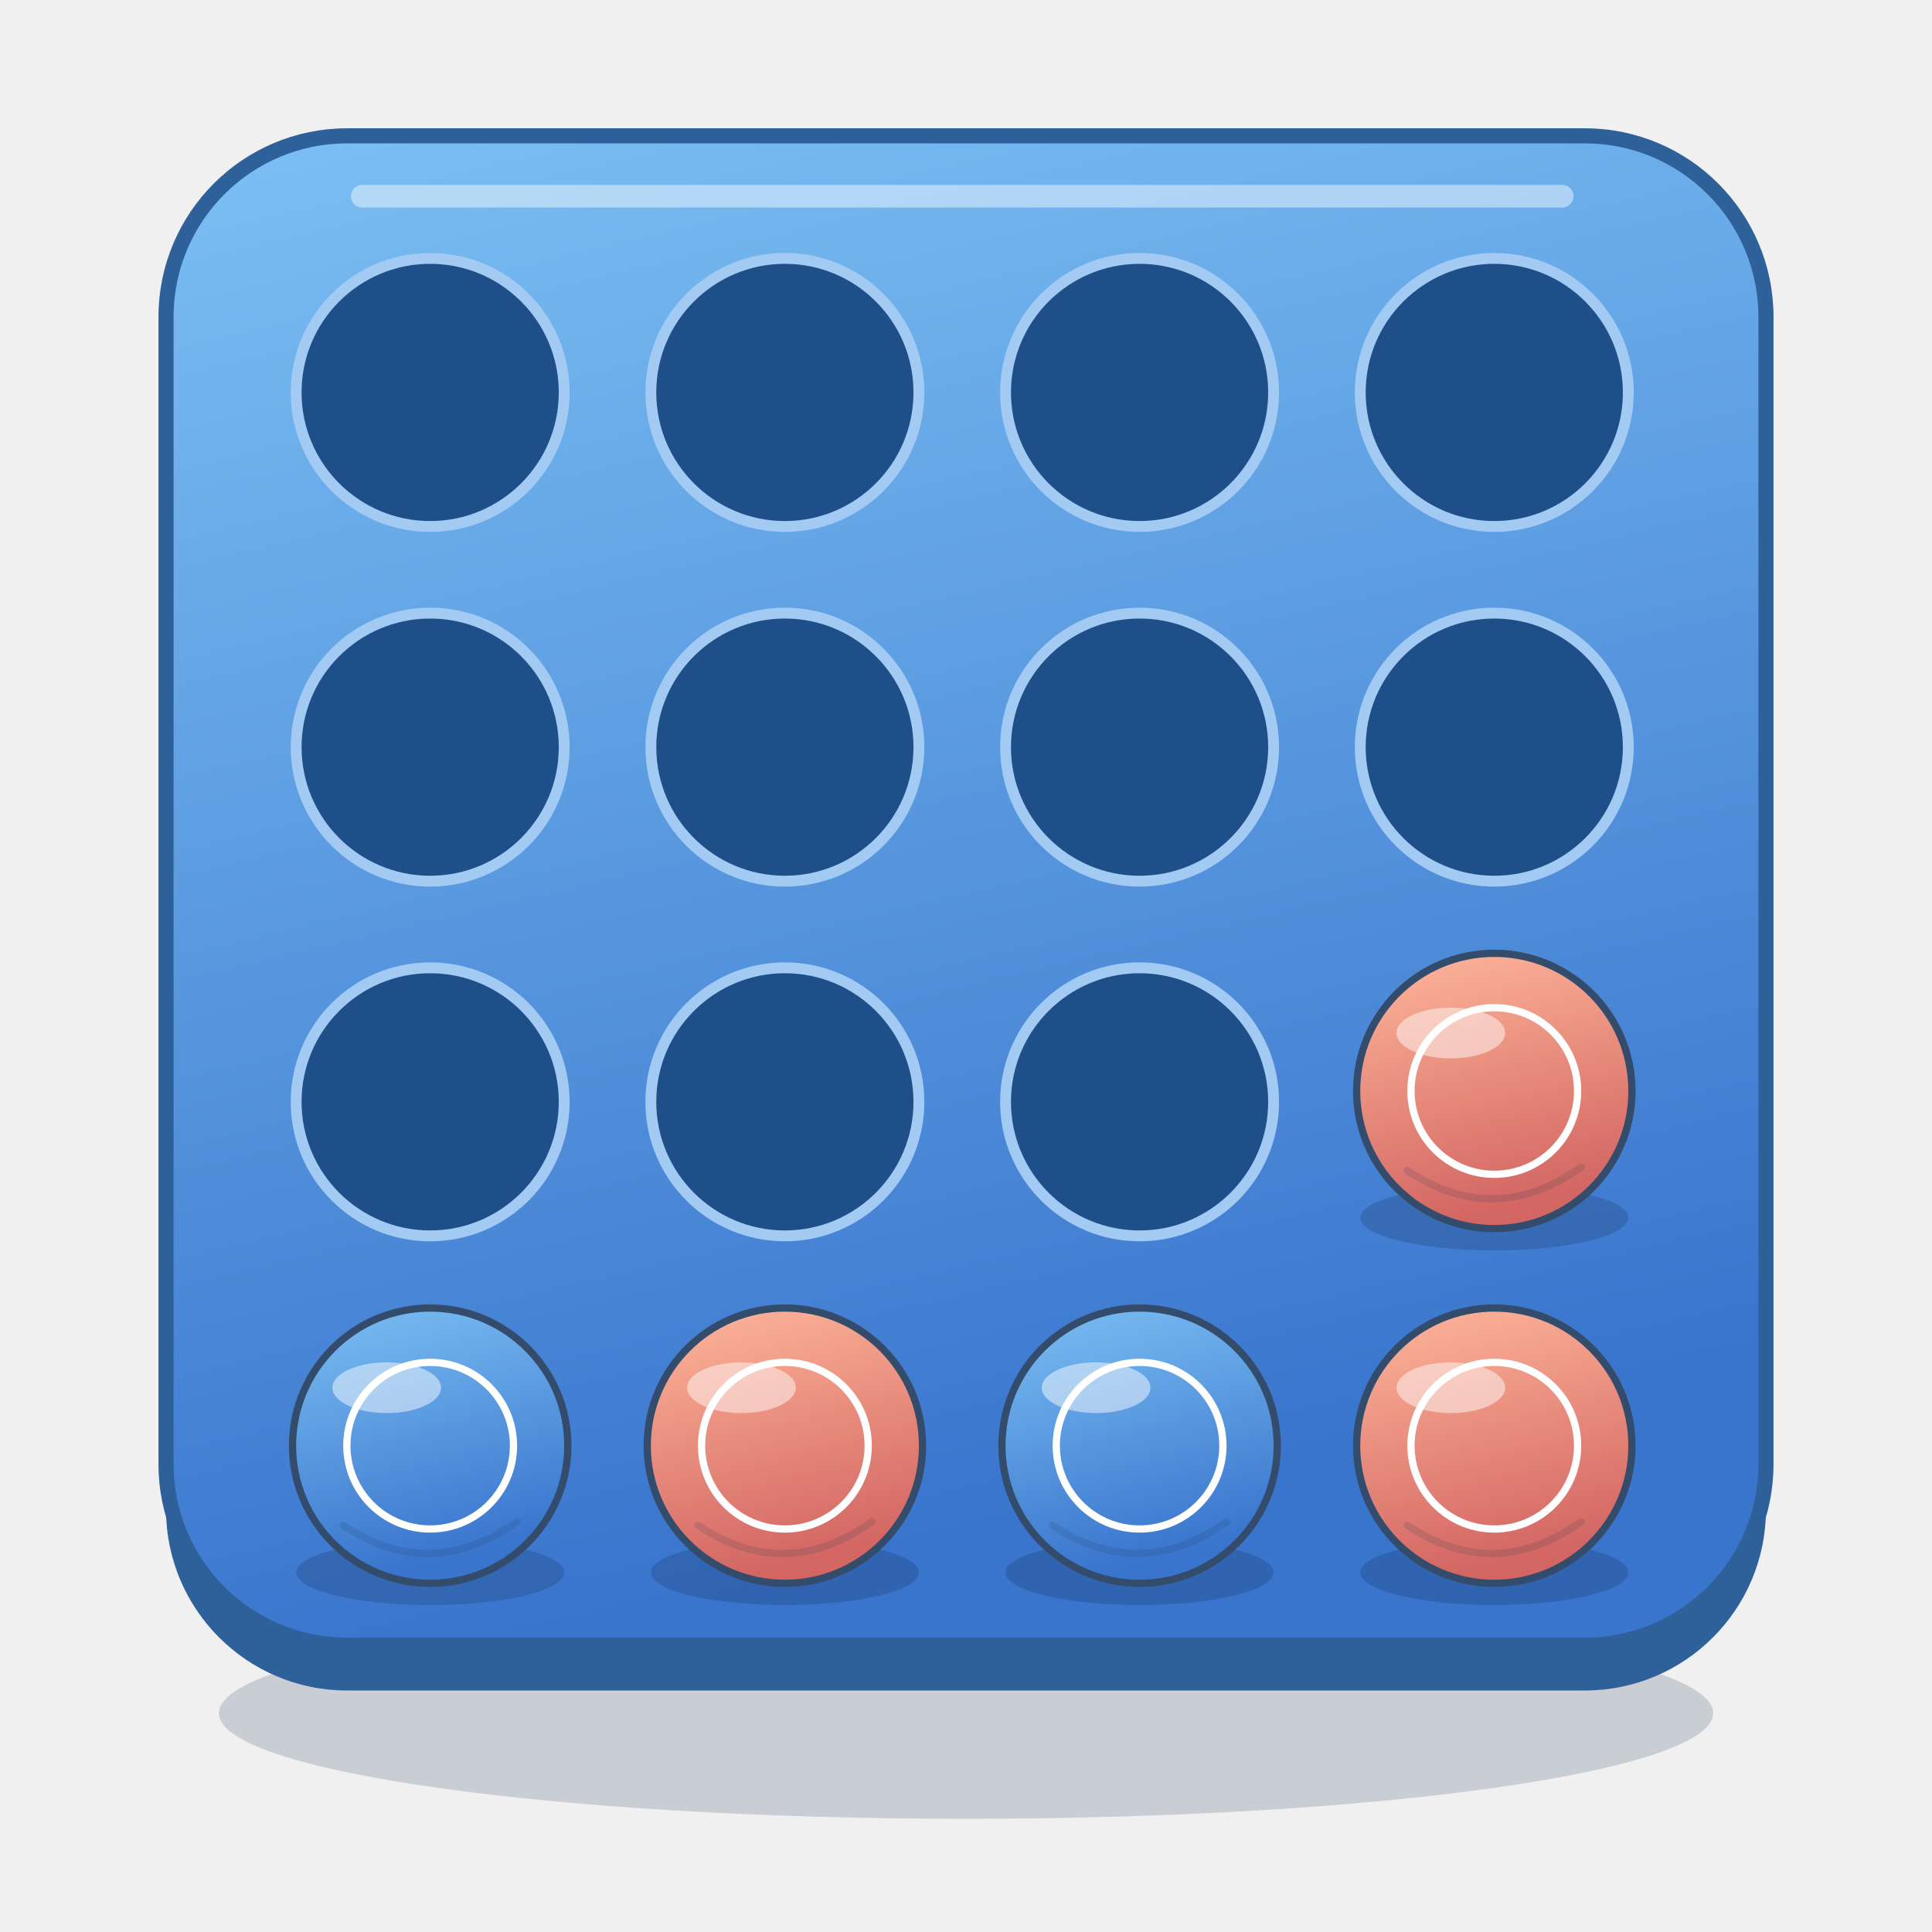
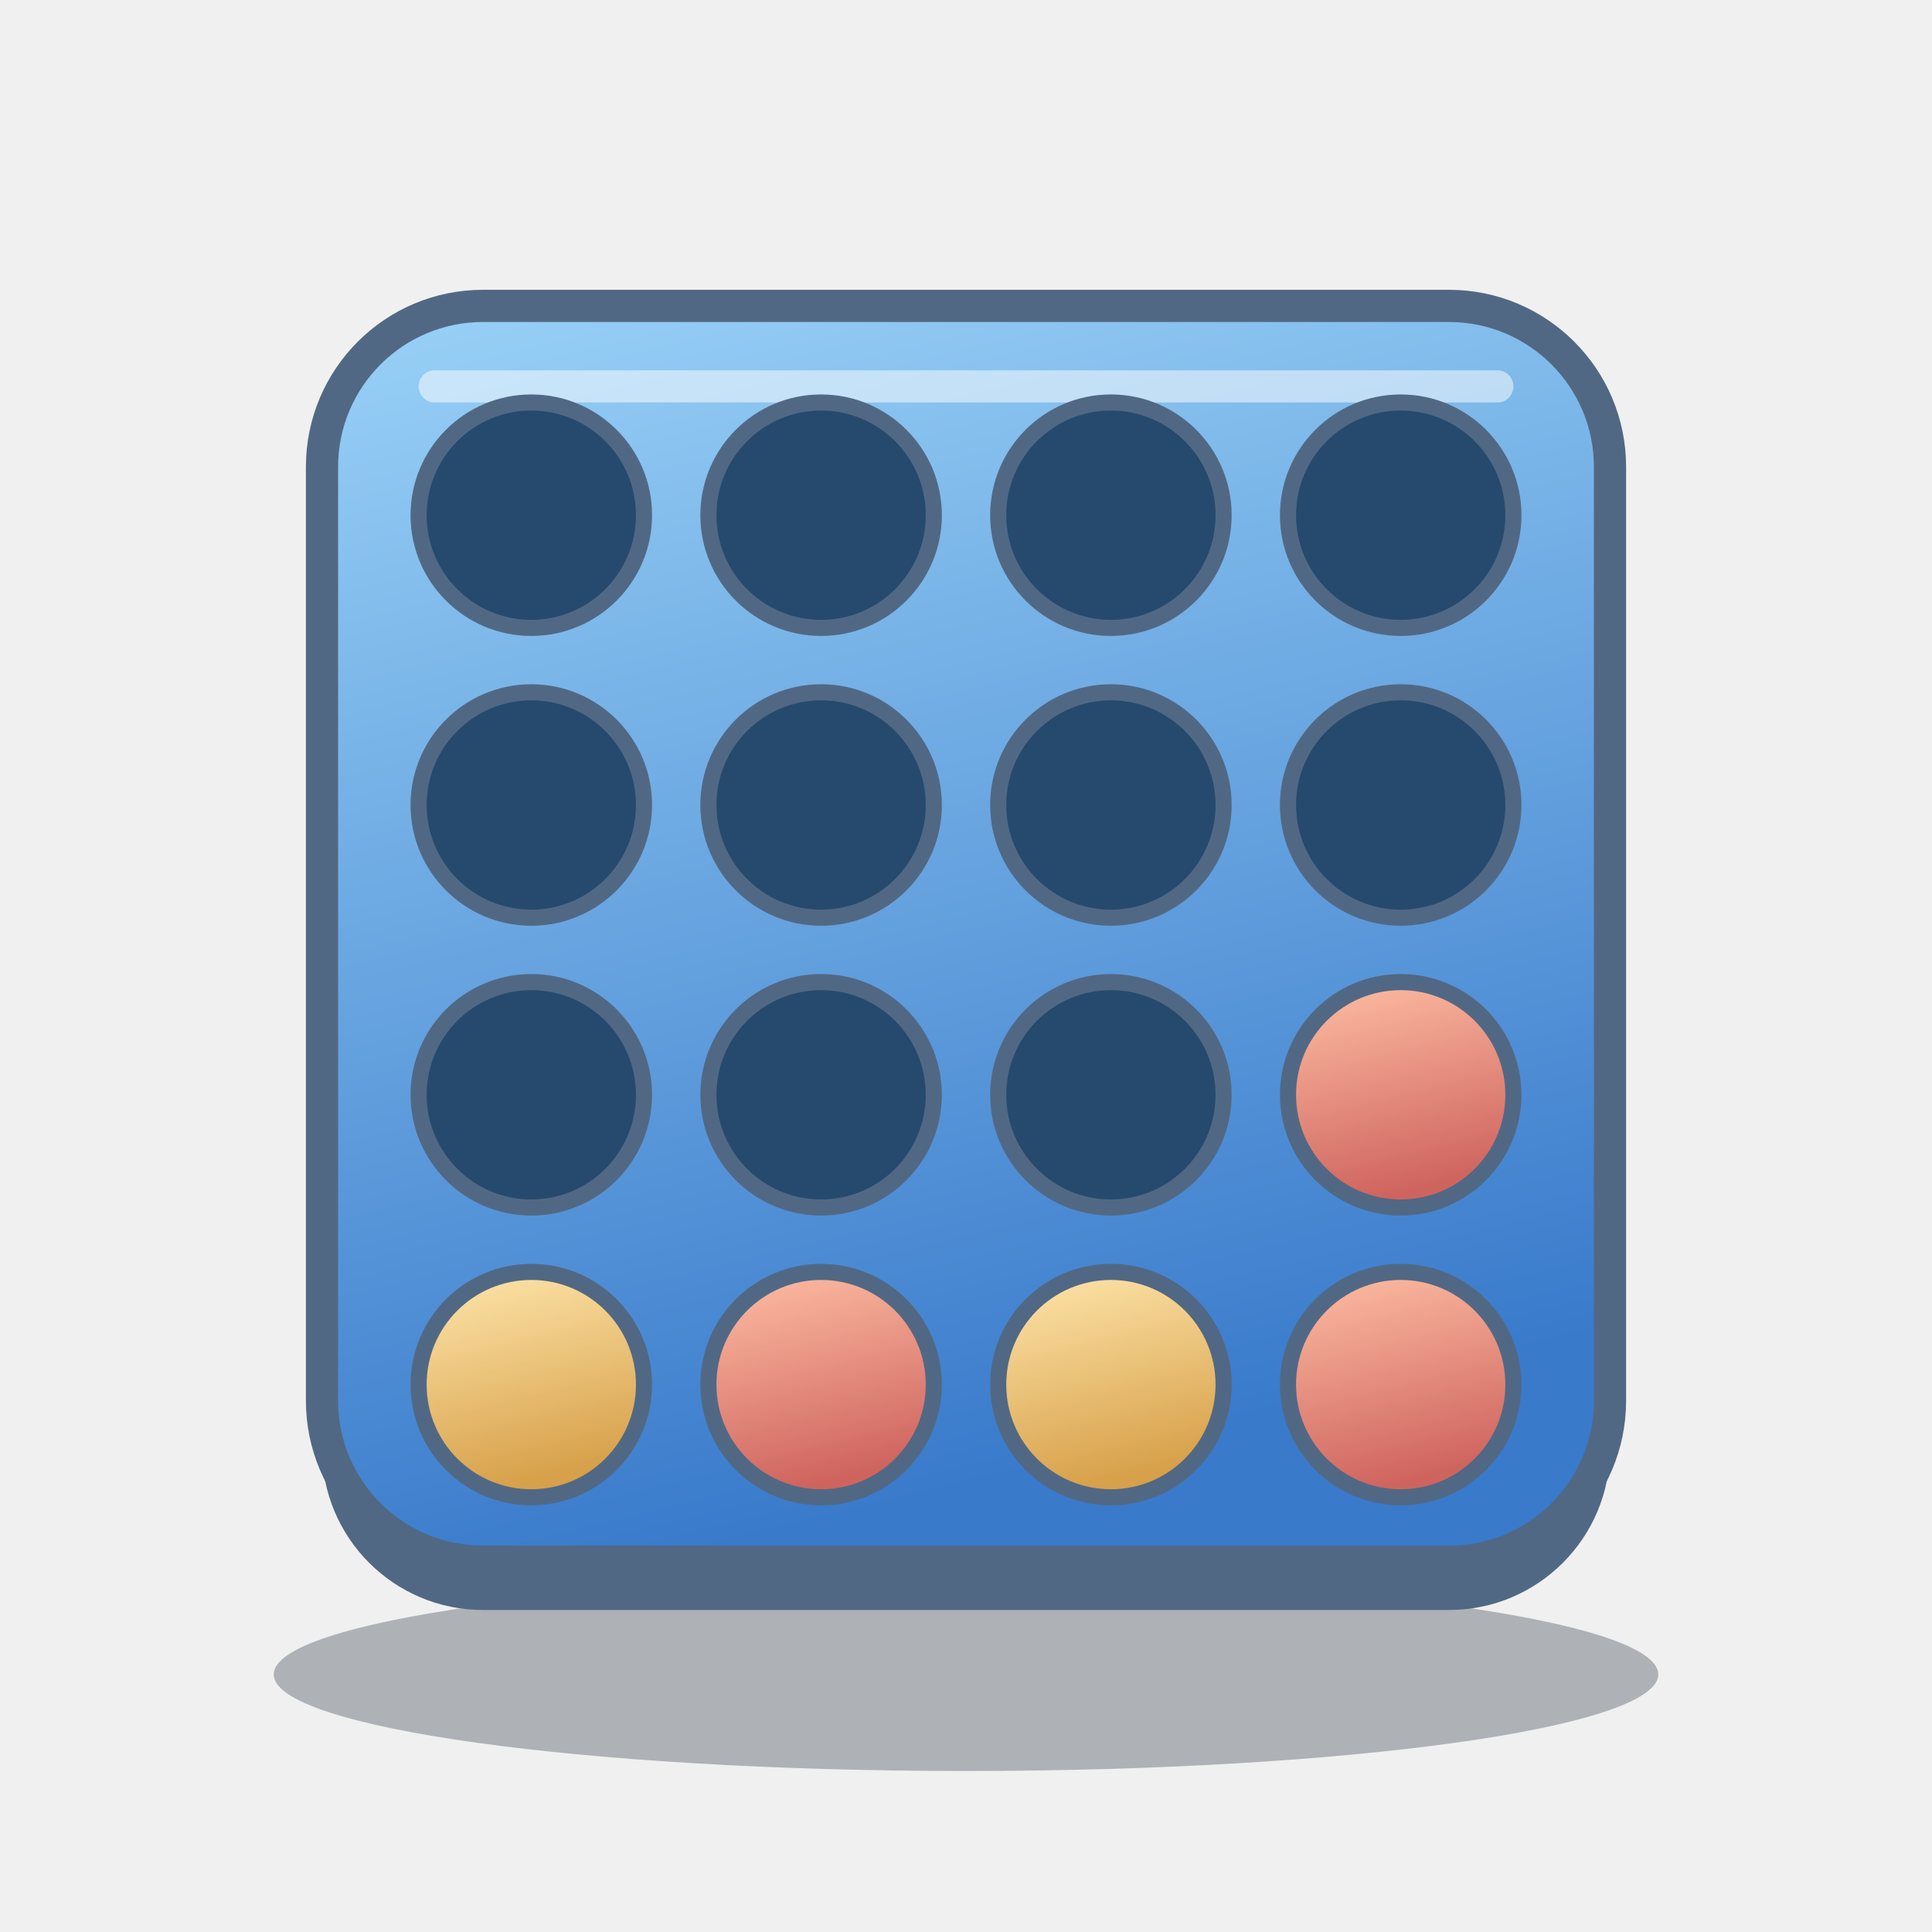
- <svg xmlns="http://www.w3.org/2000/svg" width="256" height="256" viewBox="0 0 256 256">
+ <svg xmlns="http://www.w3.org/2000/svg" width="120" height="120" viewBox="0 0 120 120">
  <defs>
    <linearGradient id="paper" x1="0" y1="0" x2=".25" y2="1">
-       <stop offset="0" stop-color="#253751" />
-       <stop offset="1" stop-color="#1B2C43" />
+       <stop stop-color="#30445F" />
+       <stop offset="1" stop-color="#1C2B42" />
+     </linearGradient>
+     <linearGradient id="blue" x1="0" y1="0" x2=".25" y2="1">
+       <stop stop-color="#9AD2F7" />
+       <stop offset="1" stop-color="#397ACB" />
+     </linearGradient>
+     <linearGradient id="coral" x1="0" y1="0" x2=".25" y2="1">
+       <stop stop-color="#FFC0A5" />
+       <stop offset="1" stop-color="#CF645F" />
+     </linearGradient>
+     <linearGradient id="gold" x1="0" y1="0" x2=".25" y2="1">
+       <stop stop-color="#FFE7AD" />
+       <stop offset="1" stop-color="#D7A04A" />
+     </linearGradient>
+     <linearGradient id="mint" x1="0" y1="0" x2=".25" y2="1">
+       <stop stop-color="#B7EACD" />
+       <stop offset="1" stop-color="#4D9E85" />
+     </linearGradient>
+     <linearGradient id="violet" x1="0" y1="0" x2=".25" y2="1">
+       <stop stop-color="#DCD2FA" />
+       <stop offset="1" stop-color="#8470C2" />
+     </linearGradient>
+     <linearGradient id="cyan" x1="0" y1="0" x2=".25" y2="1">
+       <stop stop-color="#B8EDF1" />
+       <stop offset="1" stop-color="#4AA3BF" />
    </linearGradient>
    <linearGradient id="wood" x1="0" y1="0" x2=".25" y2="1">
-       <stop offset="0" stop-color="#96704E" />
-       <stop offset="1" stop-color="#674D39" />
+       <stop stop-color="#9F7754" />
+       <stop offset="1" stop-color="#6C4F3C" />
    </linearGradient>
-     <linearGradient id="blue" x1="0" y1="0" x2=".25" y2="1">
-       <stop offset="0" stop-color="#7BBFF3" />
-       <stop offset="1" stop-color="#3974CD" />
+     <linearGradient id="metal" x1="0" y1="0" x2=".25" y2="1">
+       <stop stop-color="#DBEAF2" />
+       <stop offset="1" stop-color="#6386A8" />
    </linearGradient>
-     <linearGradient id="coral" x1="0" y1="0" x2=".25" y2="1">
-       <stop offset="0" stop-color="#FFB79B" />
-       <stop offset="1" stop-color="#D36663" />
+     <linearGradient id="ink" x1="0" y1="0" x2=".25" y2="1">
+       <stop stop-color="#62788E" />
+       <stop offset="1" stop-color="#20364F" />
    </linearGradient>
-     <linearGradient id="gold" x1="0" y1="0" x2=".25" y2="1">
-       <stop offset="0" stop-color="#FFE3A0" />
-       <stop offset="1" stop-color="#D69A4B" />
-     </linearGradient>
-     <linearGradient id="mint" x1="0" y1="0" x2=".25" y2="1">
-       <stop offset="0" stop-color="#AAE2C9" />
-       <stop offset="1" stop-color="#58A891" />
-     </linearGradient>
-     <linearGradient id="violet" x1="0" y1="0" x2=".25" y2="1">
-       <stop offset="0" stop-color="#CBC0F6" />
-       <stop offset="1" stop-color="#8574C2" />
-     </linearGradient>
-     <linearGradient id="darkstone" x1="0" y1="0" x2=".25" y2="1">
-       <stop offset="0" stop-color="#64748E" />
-       <stop offset="1" stop-color="#1C2D46" />
-     </linearGradient>
-     <linearGradient id="whitestone" x1="0" y1="0" x2=".25" y2="1">
-       <stop offset="0" stop-color="#FFFDF3" />
-       <stop offset="1" stop-color="#C5D6E5" />
-     </linearGradient>
-     <linearGradient id="jade" x1="0" y1="0" x2=".25" y2="1">
-       <stop offset="0" stop-color="#285D58" />
-       <stop offset="1" stop-color="#1B3D41" />
-     </linearGradient>
-     <linearGradient id="night" x1="0" y1="0" x2=".25" y2="1">
-       <stop offset="0" stop-color="#365983" />
-       <stop offset="1" stop-color="#182C49" />
-     </linearGradient>
-     <linearGradient id="glow" x1="0" y1="0" x2=".25" y2="1">
-       <stop offset="0" stop-color="#FFF5CA" />
-       <stop offset="1" stop-color="#F1C16D" />
-     </linearGradient>
-     <linearGradient id="tile" x1="0" y1="0" x2=".25" y2="1">
-       <stop offset="0" stop-color="#304D70" />
-       <stop offset="1" stop-color="#1D314B" />
+     <linearGradient id="ivory" x1="0" y1="0" x2=".25" y2="1">
+       <stop stop-color="#FFF8E7" />
+       <stop offset="1" stop-color="#C9D8E6" />
    </linearGradient>
  </defs>
-   <ellipse cx="128" cy="227" rx="99" ry="14" fill="#183251" opacity="0.18" />
-   <g transform="translate(19 16) scale(1) rotate(0)">
-     <rect x="3" y="8" width="212" height="200" rx="24" fill="#2E6099" stroke="none" stroke-width="2" />
-     <rect x="3" y="2" width="212" height="200" rx="24" fill="url(#blue)" stroke="#2E6099" stroke-width="2" />
-     <path d="M29 10H188" fill="none" stroke="#FFFFFF" stroke-width="3" opacity="0.45" stroke-linecap="round" stroke-linejoin="round" />
-   </g>
-   <g transform="translate(33 28) scale(0.48) rotate(0)">
-     <circle cx="50" cy="50" r="37" fill="#1F4F88" stroke="#A2CAF2" stroke-width="3" />
-   </g>
-   <g transform="translate(80 28) scale(0.48) rotate(0)">
-     <circle cx="50" cy="50" r="37" fill="#1F4F88" stroke="#A2CAF2" stroke-width="3" />
-   </g>
-   <g transform="translate(127 28) scale(0.48) rotate(0)">
-     <circle cx="50" cy="50" r="37" fill="#1F4F88" stroke="#A2CAF2" stroke-width="3" />
-   </g>
-   <g transform="translate(174 28) scale(0.48) rotate(0)">
-     <circle cx="50" cy="50" r="37" fill="#1F4F88" stroke="#A2CAF2" stroke-width="3" />
-   </g>
-   <g transform="translate(33 75) scale(0.48) rotate(0)">
-     <circle cx="50" cy="50" r="37" fill="#1F4F88" stroke="#A2CAF2" stroke-width="3" />
-   </g>
-   <g transform="translate(80 75) scale(0.48) rotate(0)">
-     <circle cx="50" cy="50" r="37" fill="#1F4F88" stroke="#A2CAF2" stroke-width="3" />
-   </g>
-   <g transform="translate(127 75) scale(0.48) rotate(0)">
-     <circle cx="50" cy="50" r="37" fill="#1F4F88" stroke="#A2CAF2" stroke-width="3" />
-   </g>
-   <g transform="translate(174 75) scale(0.48) rotate(0)">
-     <circle cx="50" cy="50" r="37" fill="#1F4F88" stroke="#A2CAF2" stroke-width="3" />
-   </g>
-   <g transform="translate(33 122) scale(0.48) rotate(0)">
-     <circle cx="50" cy="50" r="37" fill="#1F4F88" stroke="#A2CAF2" stroke-width="3" />
-   </g>
-   <g transform="translate(80 122) scale(0.48) rotate(0)">
-     <circle cx="50" cy="50" r="37" fill="#1F4F88" stroke="#A2CAF2" stroke-width="3" />
-   </g>
-   <g transform="translate(127 122) scale(0.48) rotate(0)">
-     <circle cx="50" cy="50" r="37" fill="#1F4F88" stroke="#A2CAF2" stroke-width="3" />
-   </g>
-   <g transform="translate(174 122) scale(0.48) rotate(0)">
-     <ellipse cx="50" cy="82" rx="37" ry="9" fill="#132B4C" opacity="0.22" />
-     <circle cx="50" cy="47" r="38" fill="url(#coral)" stroke="#344C6B" stroke-width="2" />
-     <ellipse cx="38" cy="31" rx="15" ry="7" fill="#FFFFFF" opacity="0.48" />
-     <path d="M26 69Q50 85 74 68" fill="none" stroke="#183352" stroke-width="2" opacity="0.15" stroke-linecap="round" stroke-linejoin="round" />
-     <circle cx="50" cy="47" r="23" fill="none" stroke="#FFFFFF" stroke-width="2" />
-   </g>
-   <g transform="translate(33 169) scale(0.48) rotate(0)">
-     <ellipse cx="50" cy="82" rx="37" ry="9" fill="#132B4C" opacity="0.22" />
-     <circle cx="50" cy="47" r="38" fill="url(#blue)" stroke="#344C6B" stroke-width="2" />
-     <ellipse cx="38" cy="31" rx="15" ry="7" fill="#FFFFFF" opacity="0.48" />
-     <path d="M26 69Q50 85 74 68" fill="none" stroke="#183352" stroke-width="2" opacity="0.15" stroke-linecap="round" stroke-linejoin="round" />
-     <circle cx="50" cy="47" r="23" fill="none" stroke="#FFFFFF" stroke-width="2" />
-   </g>
-   <g transform="translate(80 169) scale(0.48) rotate(0)">
-     <ellipse cx="50" cy="82" rx="37" ry="9" fill="#132B4C" opacity="0.22" />
-     <circle cx="50" cy="47" r="38" fill="url(#coral)" stroke="#344C6B" stroke-width="2" />
-     <ellipse cx="38" cy="31" rx="15" ry="7" fill="#FFFFFF" opacity="0.48" />
-     <path d="M26 69Q50 85 74 68" fill="none" stroke="#183352" stroke-width="2" opacity="0.15" stroke-linecap="round" stroke-linejoin="round" />
-     <circle cx="50" cy="47" r="23" fill="none" stroke="#FFFFFF" stroke-width="2" />
-   </g>
-   <g transform="translate(127 169) scale(0.48) rotate(0)">
-     <ellipse cx="50" cy="82" rx="37" ry="9" fill="#132B4C" opacity="0.22" />
-     <circle cx="50" cy="47" r="38" fill="url(#blue)" stroke="#344C6B" stroke-width="2" />
-     <ellipse cx="38" cy="31" rx="15" ry="7" fill="#FFFFFF" opacity="0.48" />
-     <path d="M26 69Q50 85 74 68" fill="none" stroke="#183352" stroke-width="2" opacity="0.15" stroke-linecap="round" stroke-linejoin="round" />
-     <circle cx="50" cy="47" r="23" fill="none" stroke="#FFFFFF" stroke-width="2" />
-   </g>
-   <g transform="translate(174 169) scale(0.48) rotate(0)">
-     <ellipse cx="50" cy="82" rx="37" ry="9" fill="#132B4C" opacity="0.22" />
-     <circle cx="50" cy="47" r="38" fill="url(#coral)" stroke="#344C6B" stroke-width="2" />
-     <ellipse cx="38" cy="31" rx="15" ry="7" fill="#FFFFFF" opacity="0.48" />
-     <path d="M26 69Q50 85 74 68" fill="none" stroke="#183352" stroke-width="2" opacity="0.15" stroke-linecap="round" stroke-linejoin="round" />
-     <circle cx="50" cy="47" r="23" fill="none" stroke="#FFFFFF" stroke-width="2" />
+   <ellipse cx="60" cy="104" rx="43" ry="6" fill="#050F21" opacity="0.28" />
+   <g transform="translate(10 9) scale(1) rotate(0 50 50)">
+     <rect x="10" y="13" width="80" height="78" rx="10" fill="#516884" stroke="none" stroke-width="2" />
+     <rect x="10" y="10" width="80" height="78" rx="10" fill="url(#blue)" stroke="#516884" stroke-width="2" />
+     <path d="M17 15H83" fill="none" stroke="#FFFFFF" stroke-width="2" stroke-linecap="round" stroke-linejoin="round" opacity="0.5" />
+     <circle cx="23" cy="23" r="7" fill="#254A6E" stroke="#516884" stroke-width="1" />
+     <circle cx="41" cy="23" r="7" fill="#254A6E" stroke="#516884" stroke-width="1" />
+     <circle cx="59" cy="23" r="7" fill="#254A6E" stroke="#516884" stroke-width="1" />
+     <circle cx="77" cy="23" r="7" fill="#254A6E" stroke="#516884" stroke-width="1" />
+     <circle cx="23" cy="41" r="7" fill="#254A6E" stroke="#516884" stroke-width="1" />
+     <circle cx="41" cy="41" r="7" fill="#254A6E" stroke="#516884" stroke-width="1" />
+     <circle cx="59" cy="41" r="7" fill="#254A6E" stroke="#516884" stroke-width="1" />
+     <circle cx="77" cy="41" r="7" fill="#254A6E" stroke="#516884" stroke-width="1" />
+     <circle cx="23" cy="59" r="7" fill="#254A6E" stroke="#516884" stroke-width="1" />
+     <circle cx="41" cy="59" r="7" fill="#254A6E" stroke="#516884" stroke-width="1" />
+     <circle cx="59" cy="59" r="7" fill="#254A6E" stroke="#516884" stroke-width="1" />
+     <circle cx="77" cy="59" r="7" fill="url(#coral)" stroke="#516884" stroke-width="1" />
+     <circle cx="23" cy="77" r="7" fill="url(#gold)" stroke="#516884" stroke-width="1" />
+     <circle cx="41" cy="77" r="7" fill="url(#coral)" stroke="#516884" stroke-width="1" />
+     <circle cx="59" cy="77" r="7" fill="url(#gold)" stroke="#516884" stroke-width="1" />
+     <circle cx="77" cy="77" r="7" fill="url(#coral)" stroke="#516884" stroke-width="1" />
  </g>
</svg>
